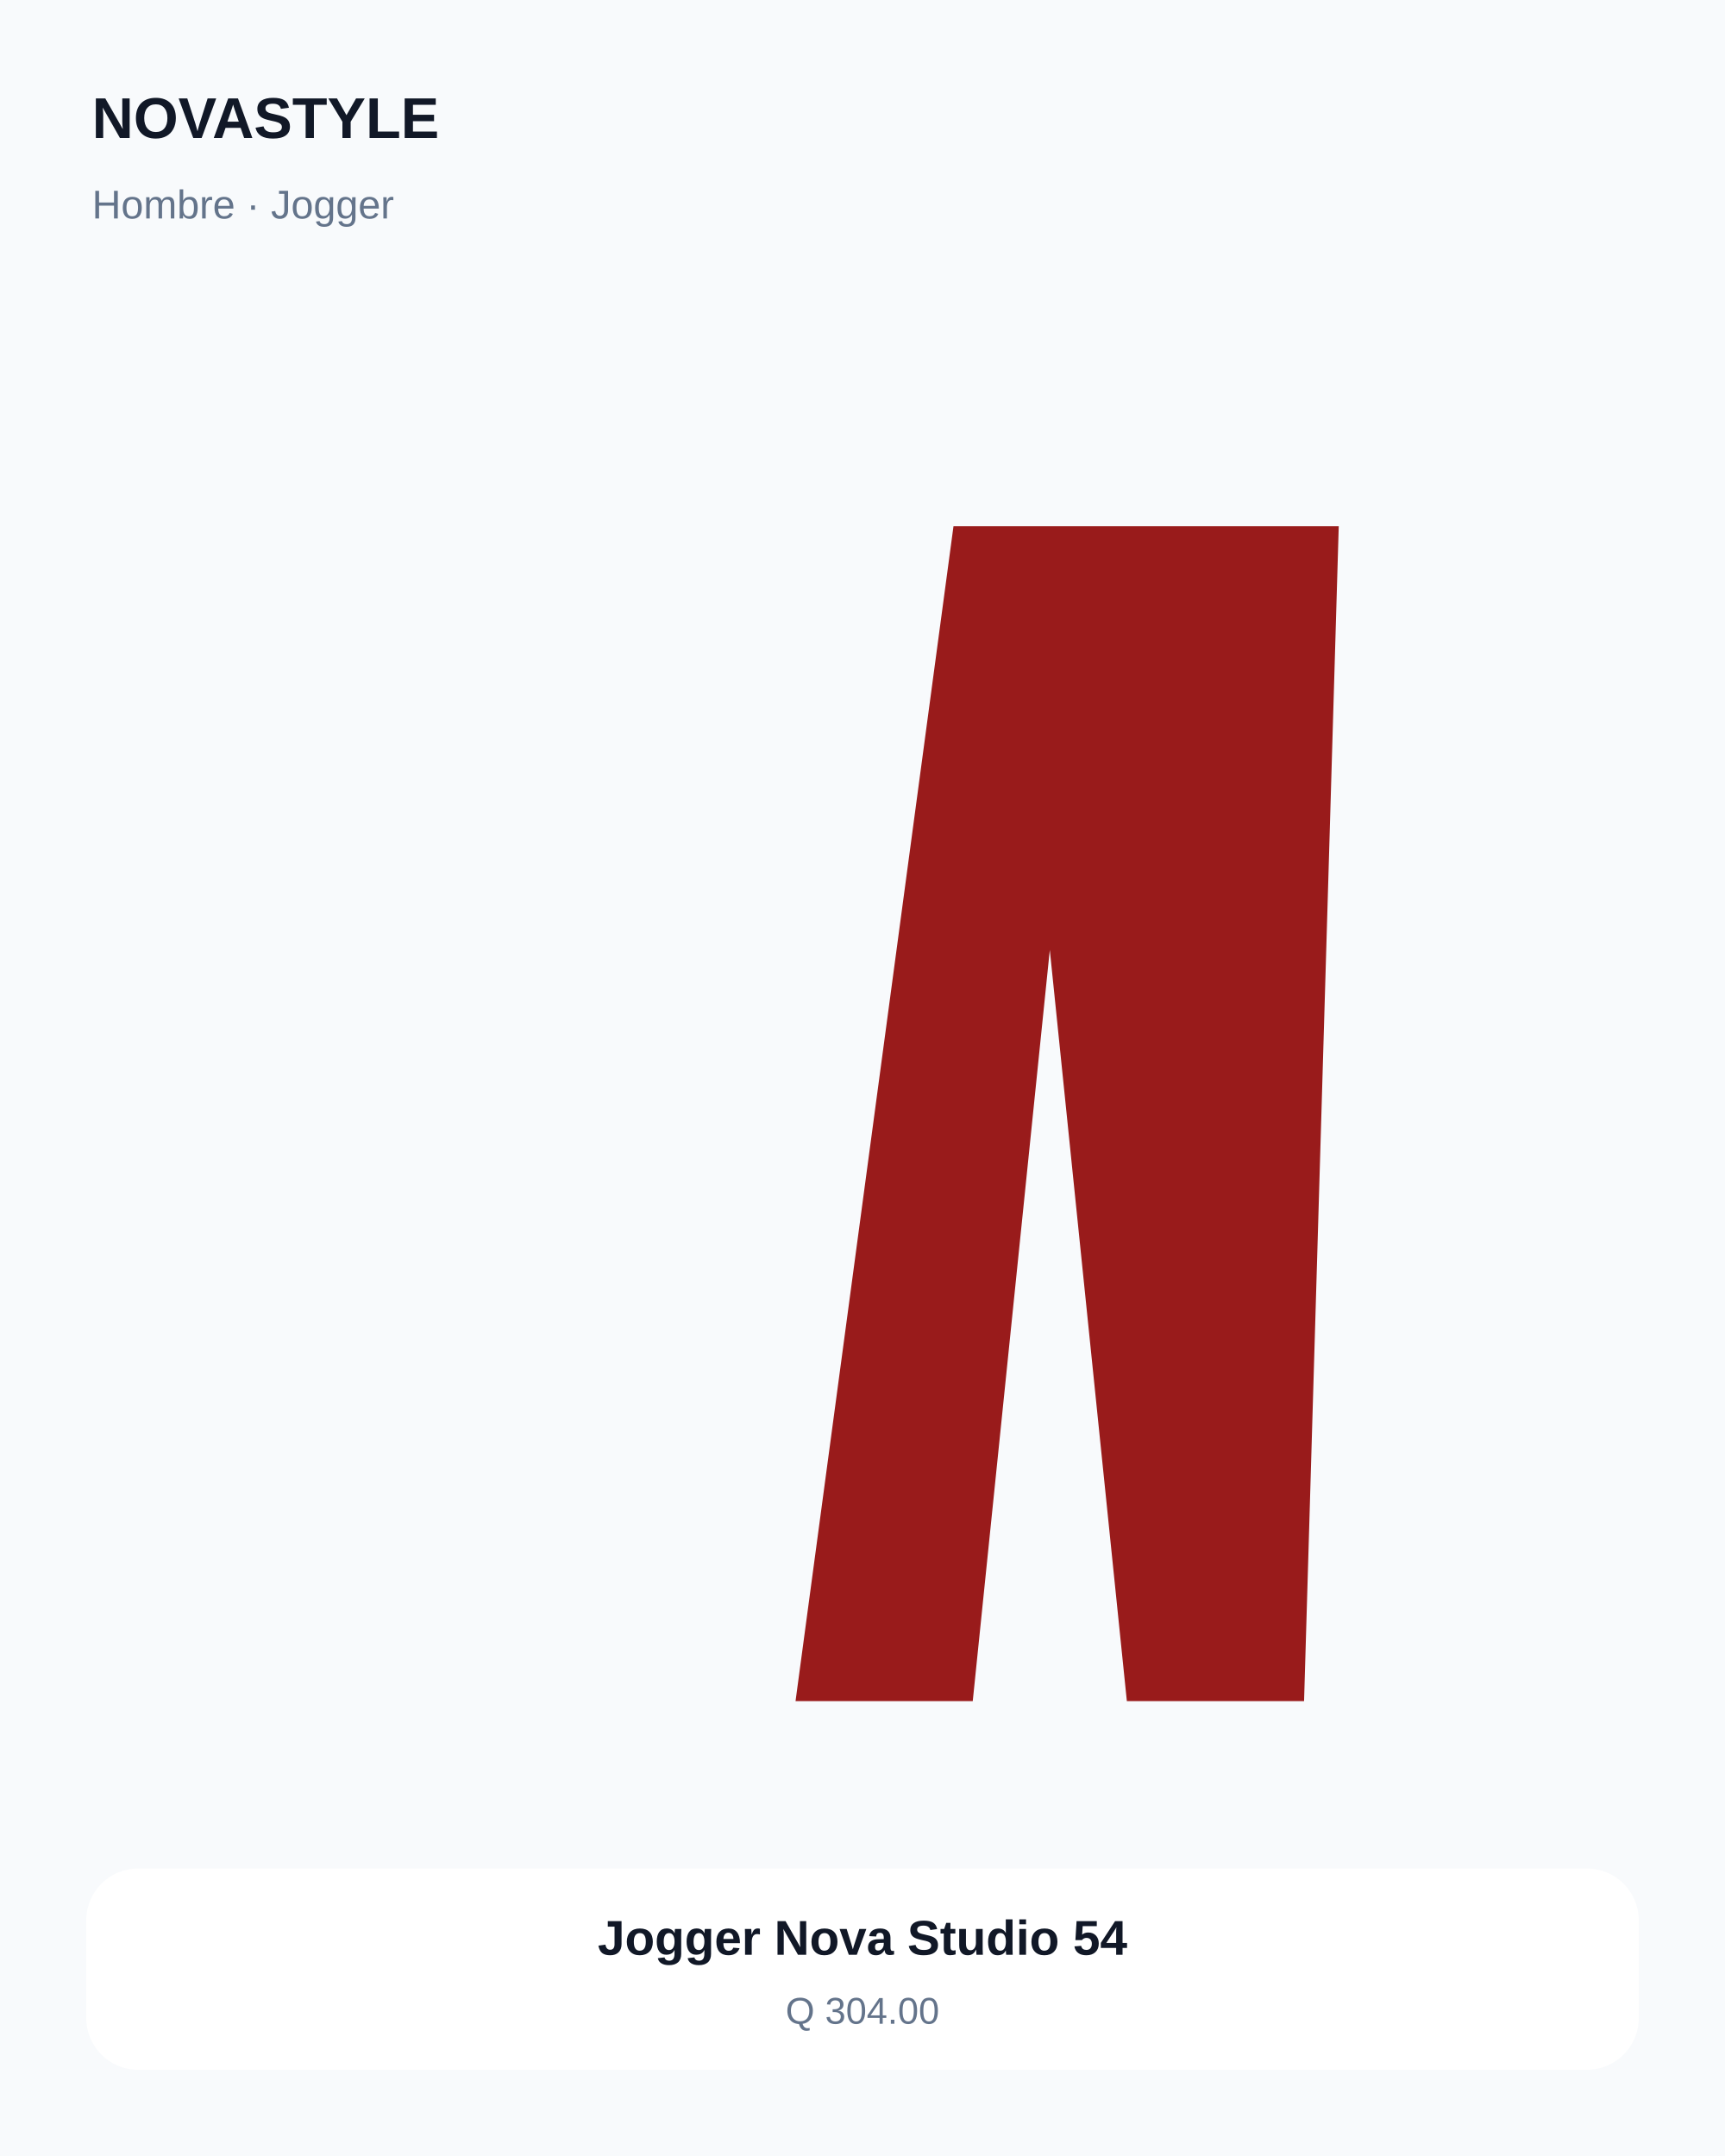
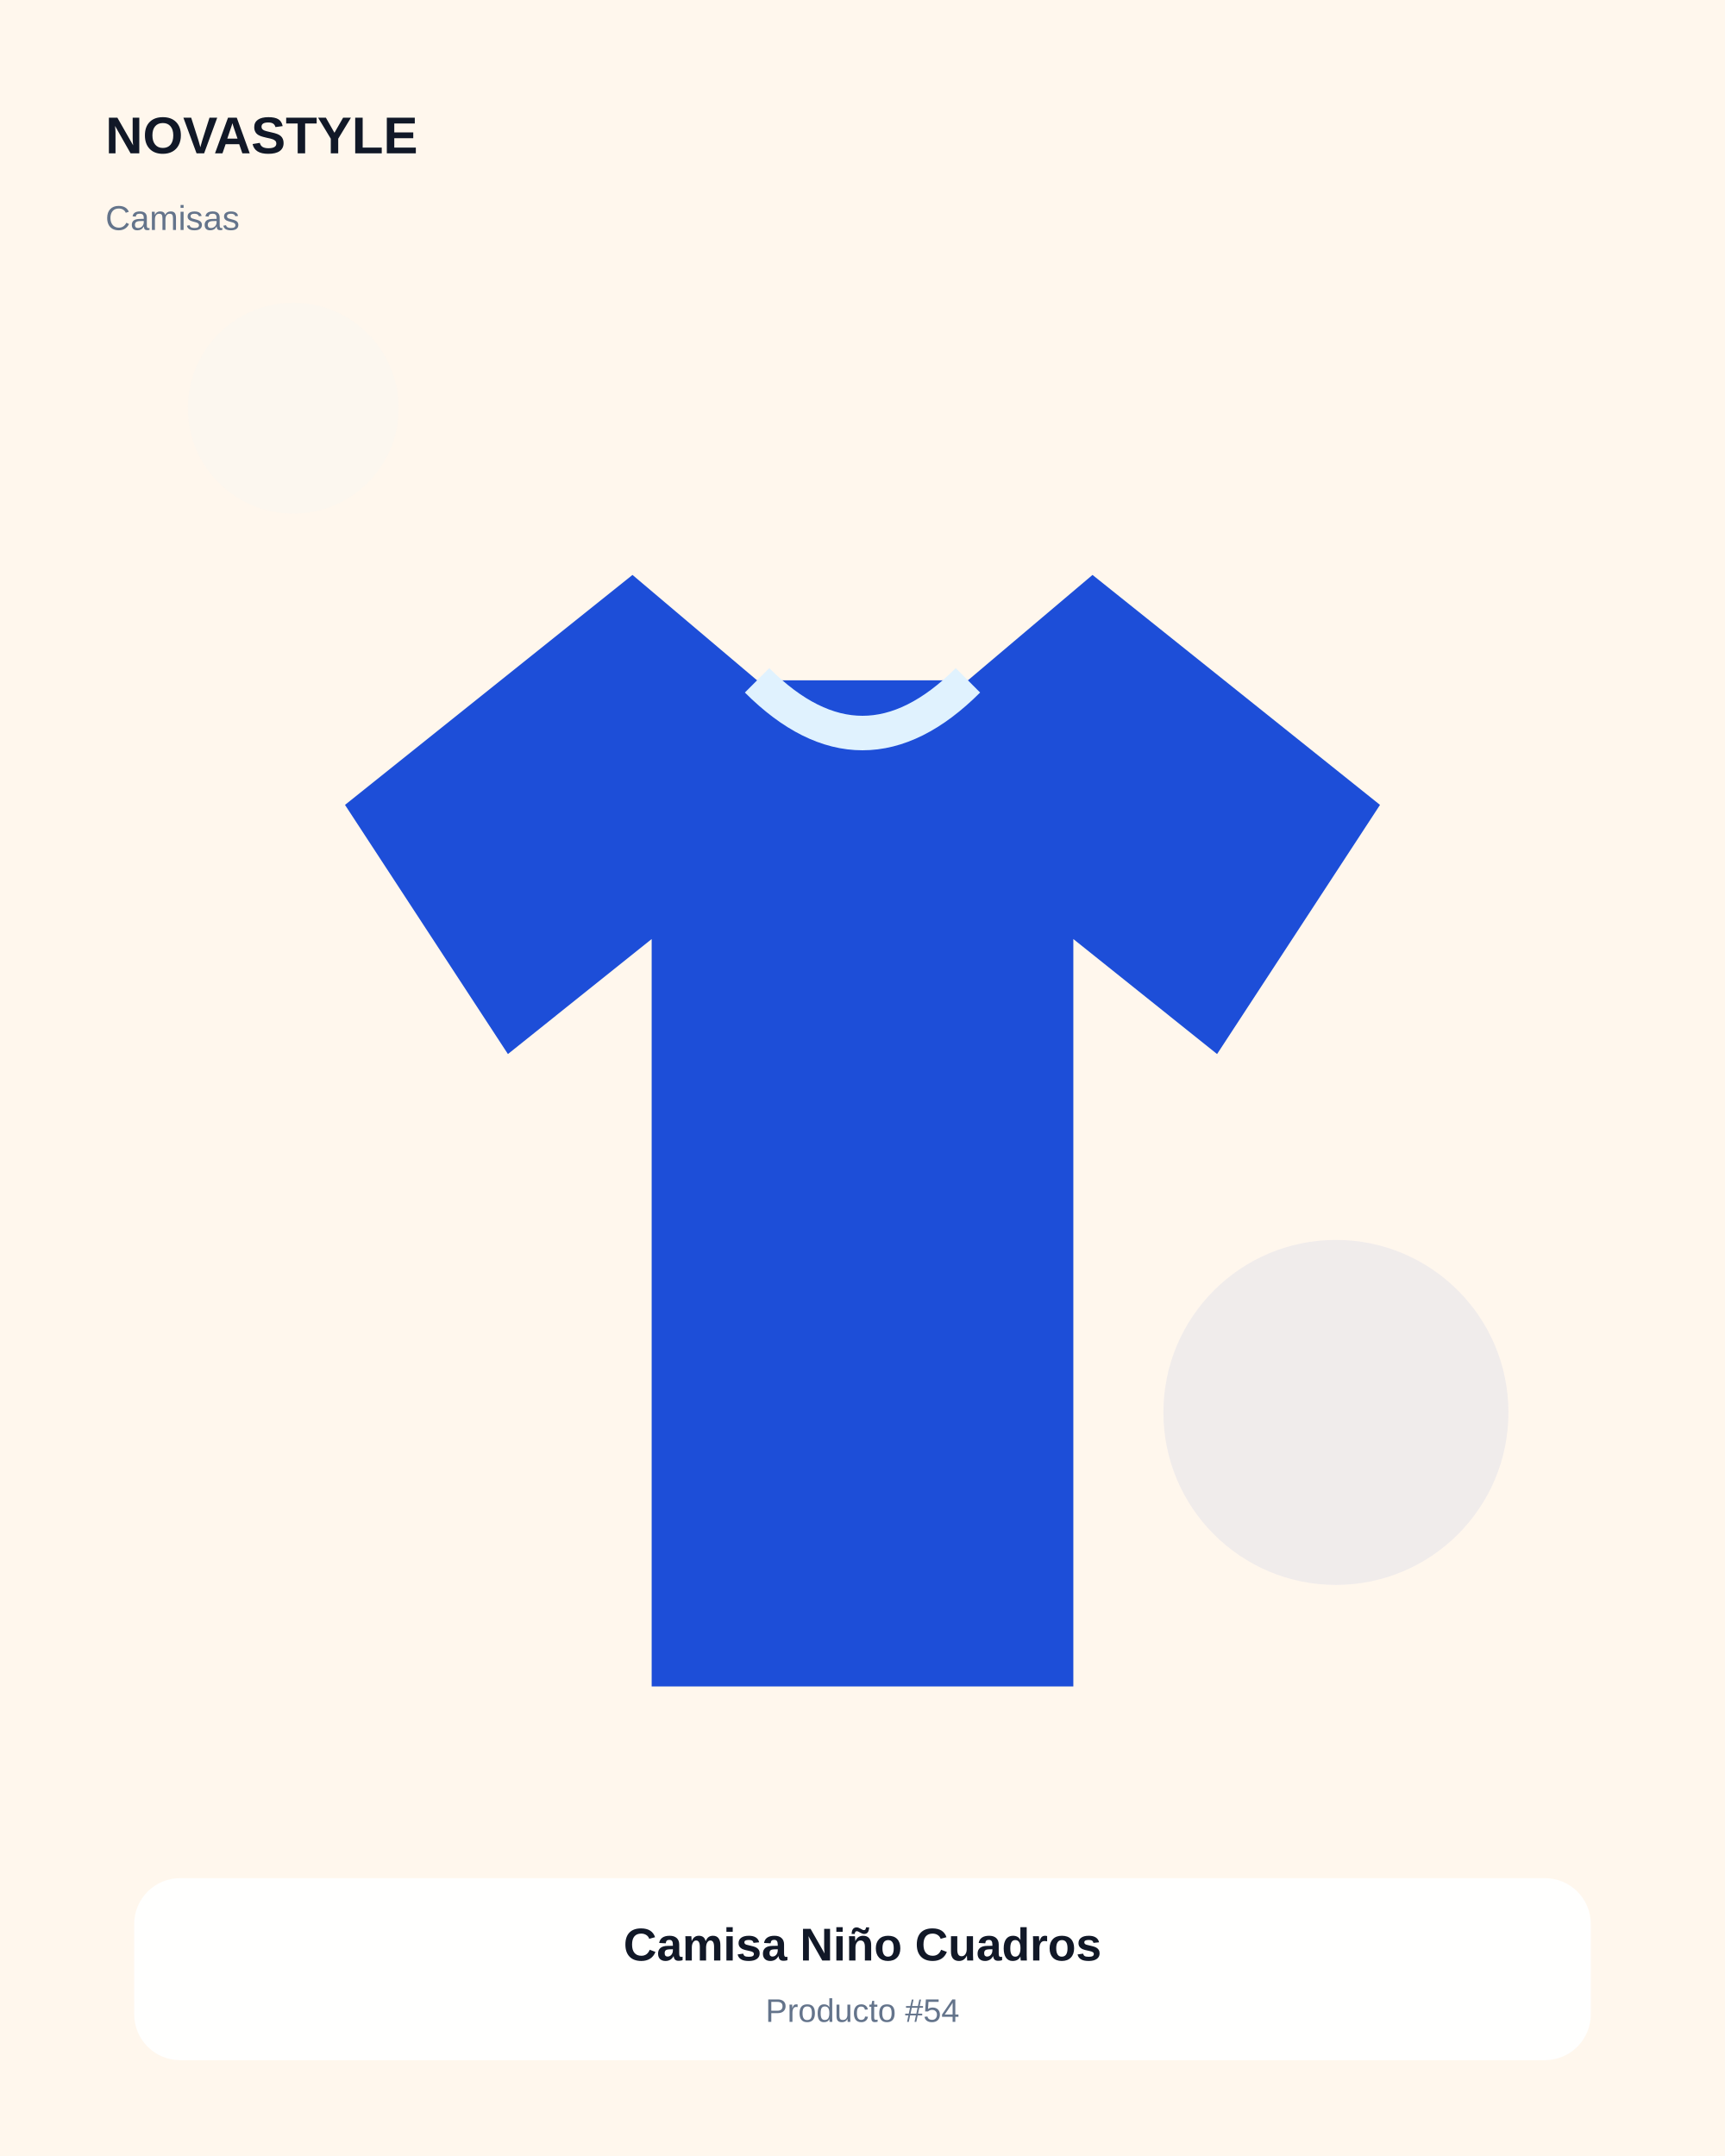
- <svg xmlns="http://www.w3.org/2000/svg" width="600" height="750" viewBox="0 0 600 750">
-   <rect width="600" height="750" fill="#f8fafc" />
-   <text x="32" y="48" font-family="Arial,sans-serif" font-size="20" font-weight="700" fill="#111827">NOVASTYLE</text>
-   <text x="32" y="76" font-family="Arial,sans-serif" font-size="14" fill="#64748b">Hombre · Jogger</text>
-   <g transform="translate(0,-95) scale(.67) translate(145,145)">
-     <path d="M350 270h200l-18 610h-92l-40-390-40 390h-92z" fill="#991b1b" />
-   </g>
-   <rect x="30" y="650" width="540" height="70" rx="18" fill="white" />
-   <text x="300" y="680" text-anchor="middle" font-family="Arial,sans-serif" font-size="17" font-weight="700" fill="#111827">Jogger Nova Studio 54</text>
-   <text x="300" y="704" text-anchor="middle" font-family="Arial,sans-serif" font-size="13" fill="#64748b">Q 304.00</text>
+ <svg xmlns="http://www.w3.org/2000/svg" width="900" height="1125" viewBox="0 0 900 1125">
+   <rect width="900" height="1125" fill="#fff7ed" />
+   <circle cx="153" cy="213" r="55" fill="#e0f2fe" opacity=".10" />
+   <circle cx="697" cy="737" r="90" fill="#1d4ed8" opacity=".07" />
+   <text x="55" y="80" font-family="Arial,sans-serif" font-size="27" font-weight="700" fill="#111827">NOVASTYLE</text>
+   <text x="55" y="120" font-family="Arial,sans-serif" font-size="18" fill="#64748b">Camisas</text>
+   <path d="M330 300l-150 120 85 130 75-60v390h220V490l75 60 85-130-150-120-65 55H395z" fill="#1d4ed8" />
+   <path d="M395 355q55 55 110 0" fill="none" stroke="#e0f2fe" stroke-width="18" />
+   <rect x="70" y="980" width="760" height="95" rx="24" fill="white" opacity=".94" />
+   <text x="450" y="1023" text-anchor="middle" font-family="Arial,sans-serif" font-size="24" font-weight="700" fill="#111827">Camisa Niño Cuadros</text>
+   <text x="450" y="1055" text-anchor="middle" font-family="Arial,sans-serif" font-size="17" fill="#64748b">Producto #54</text>
</svg>
